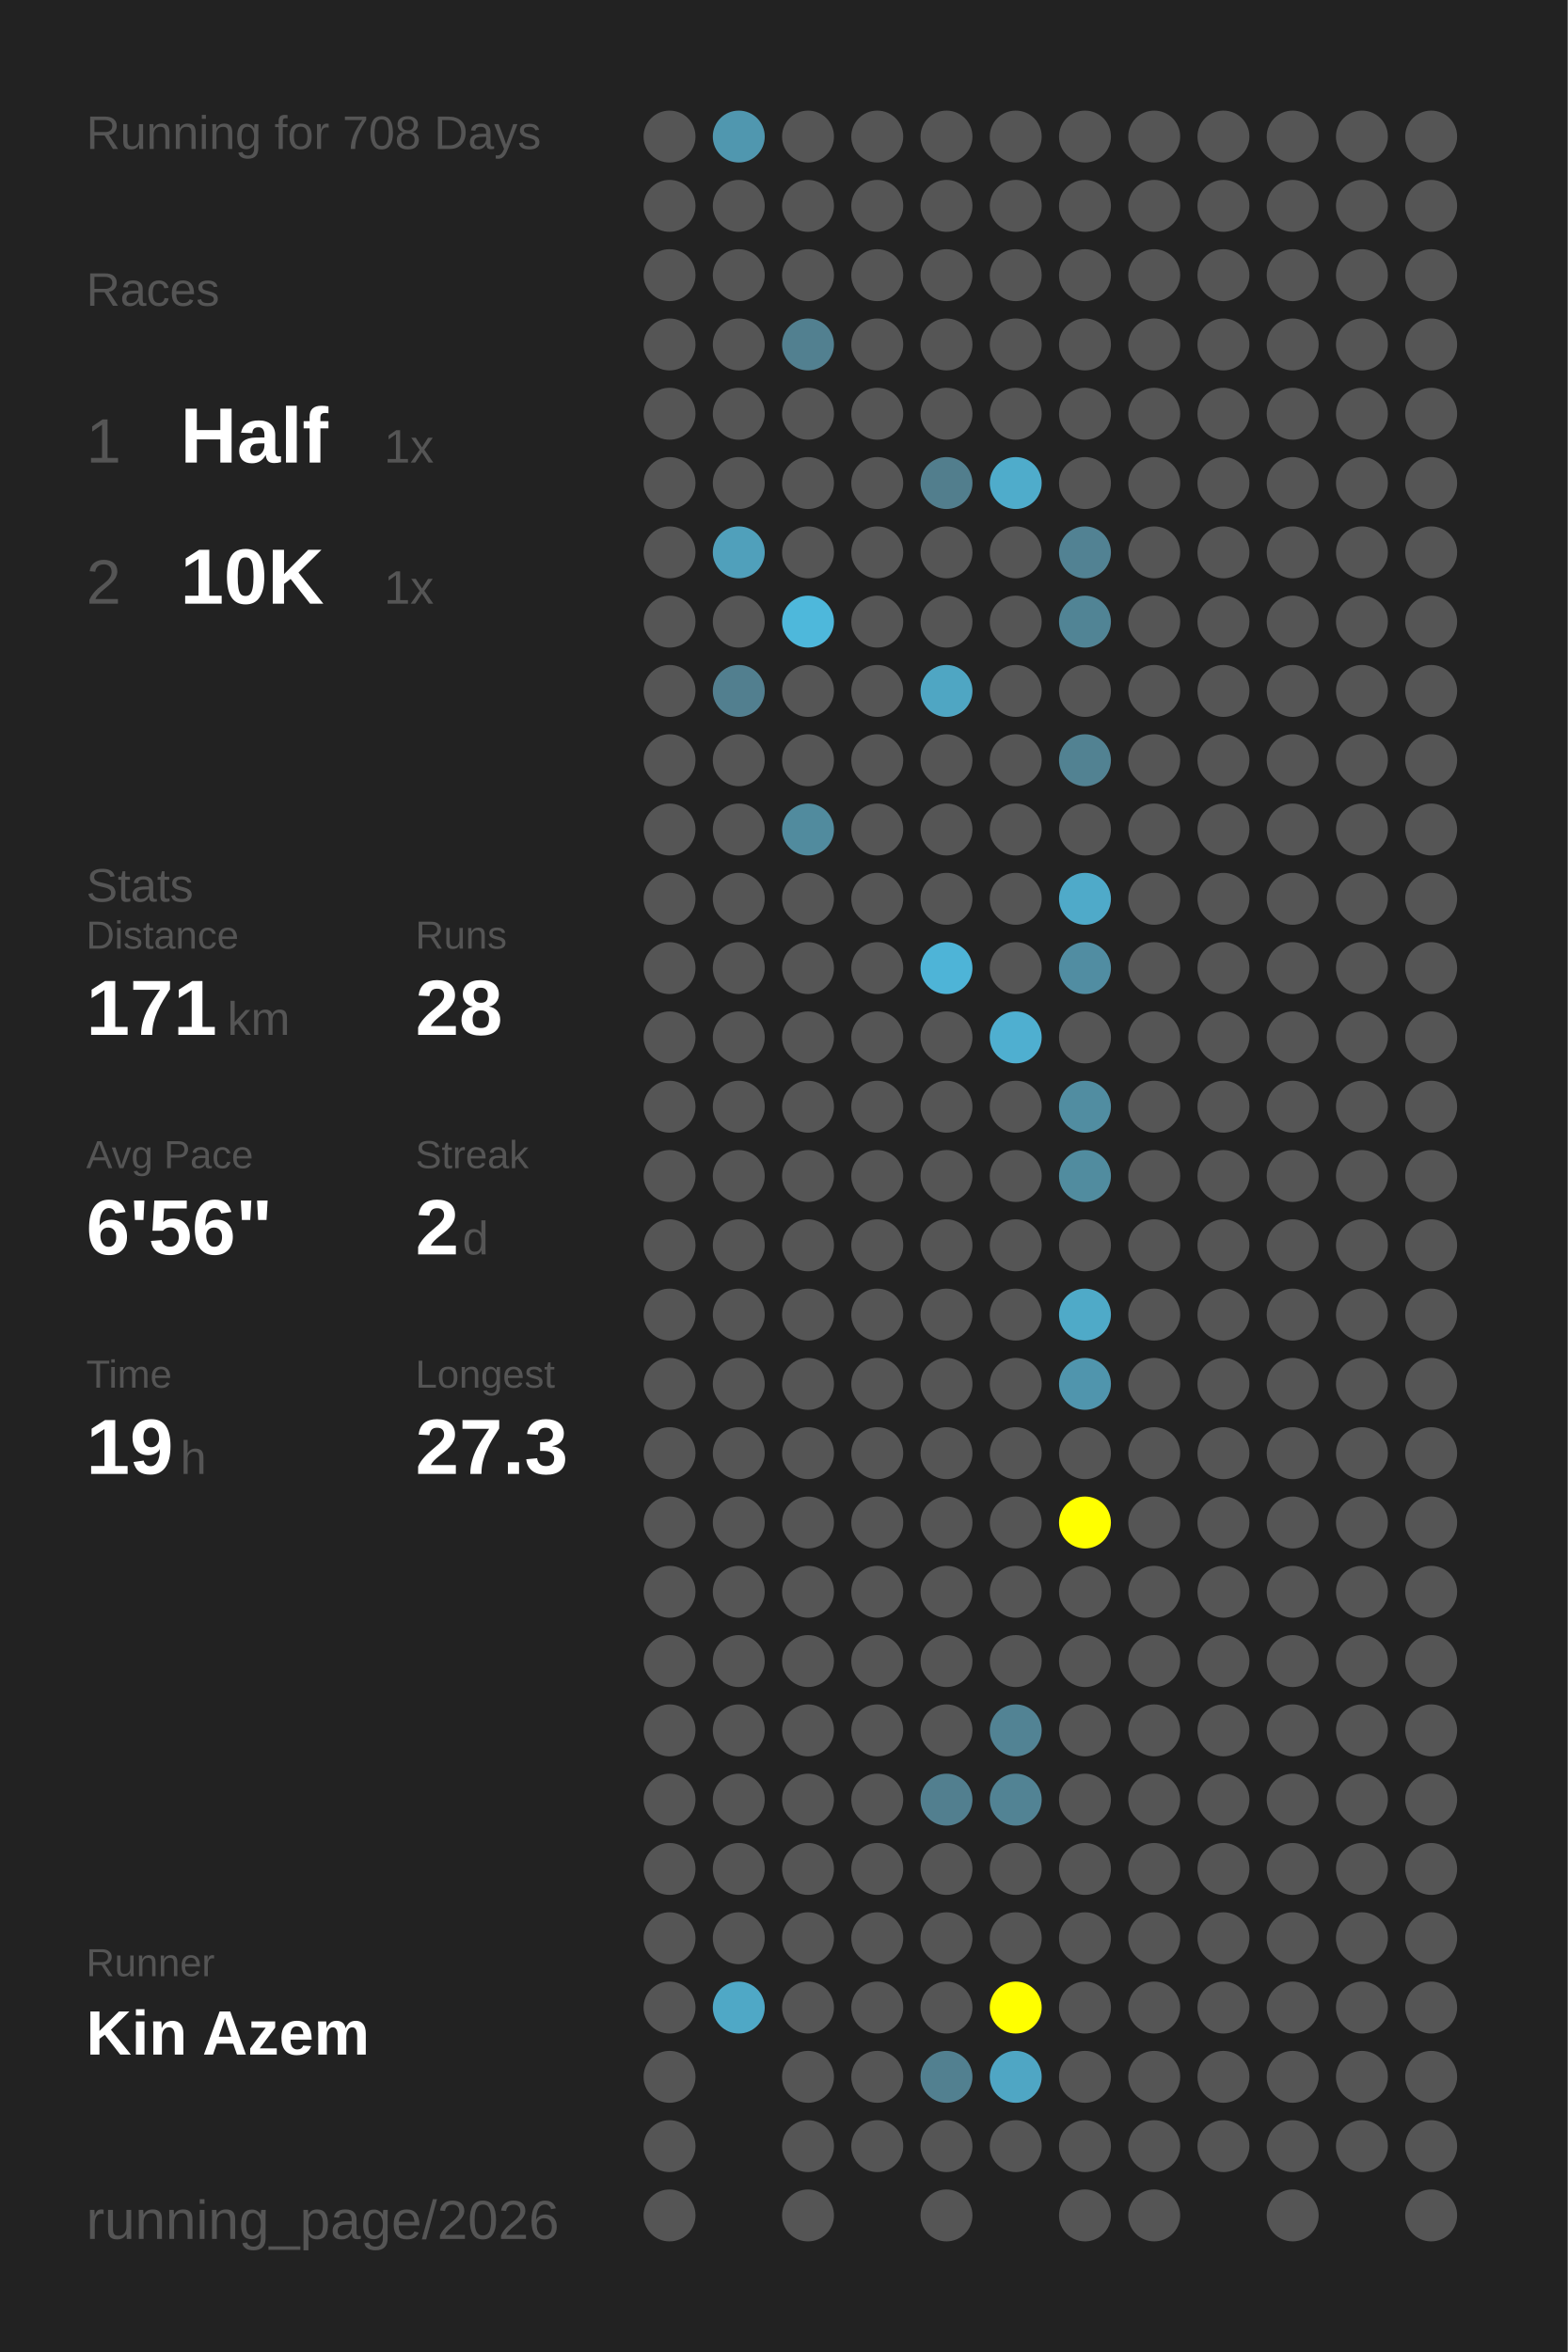
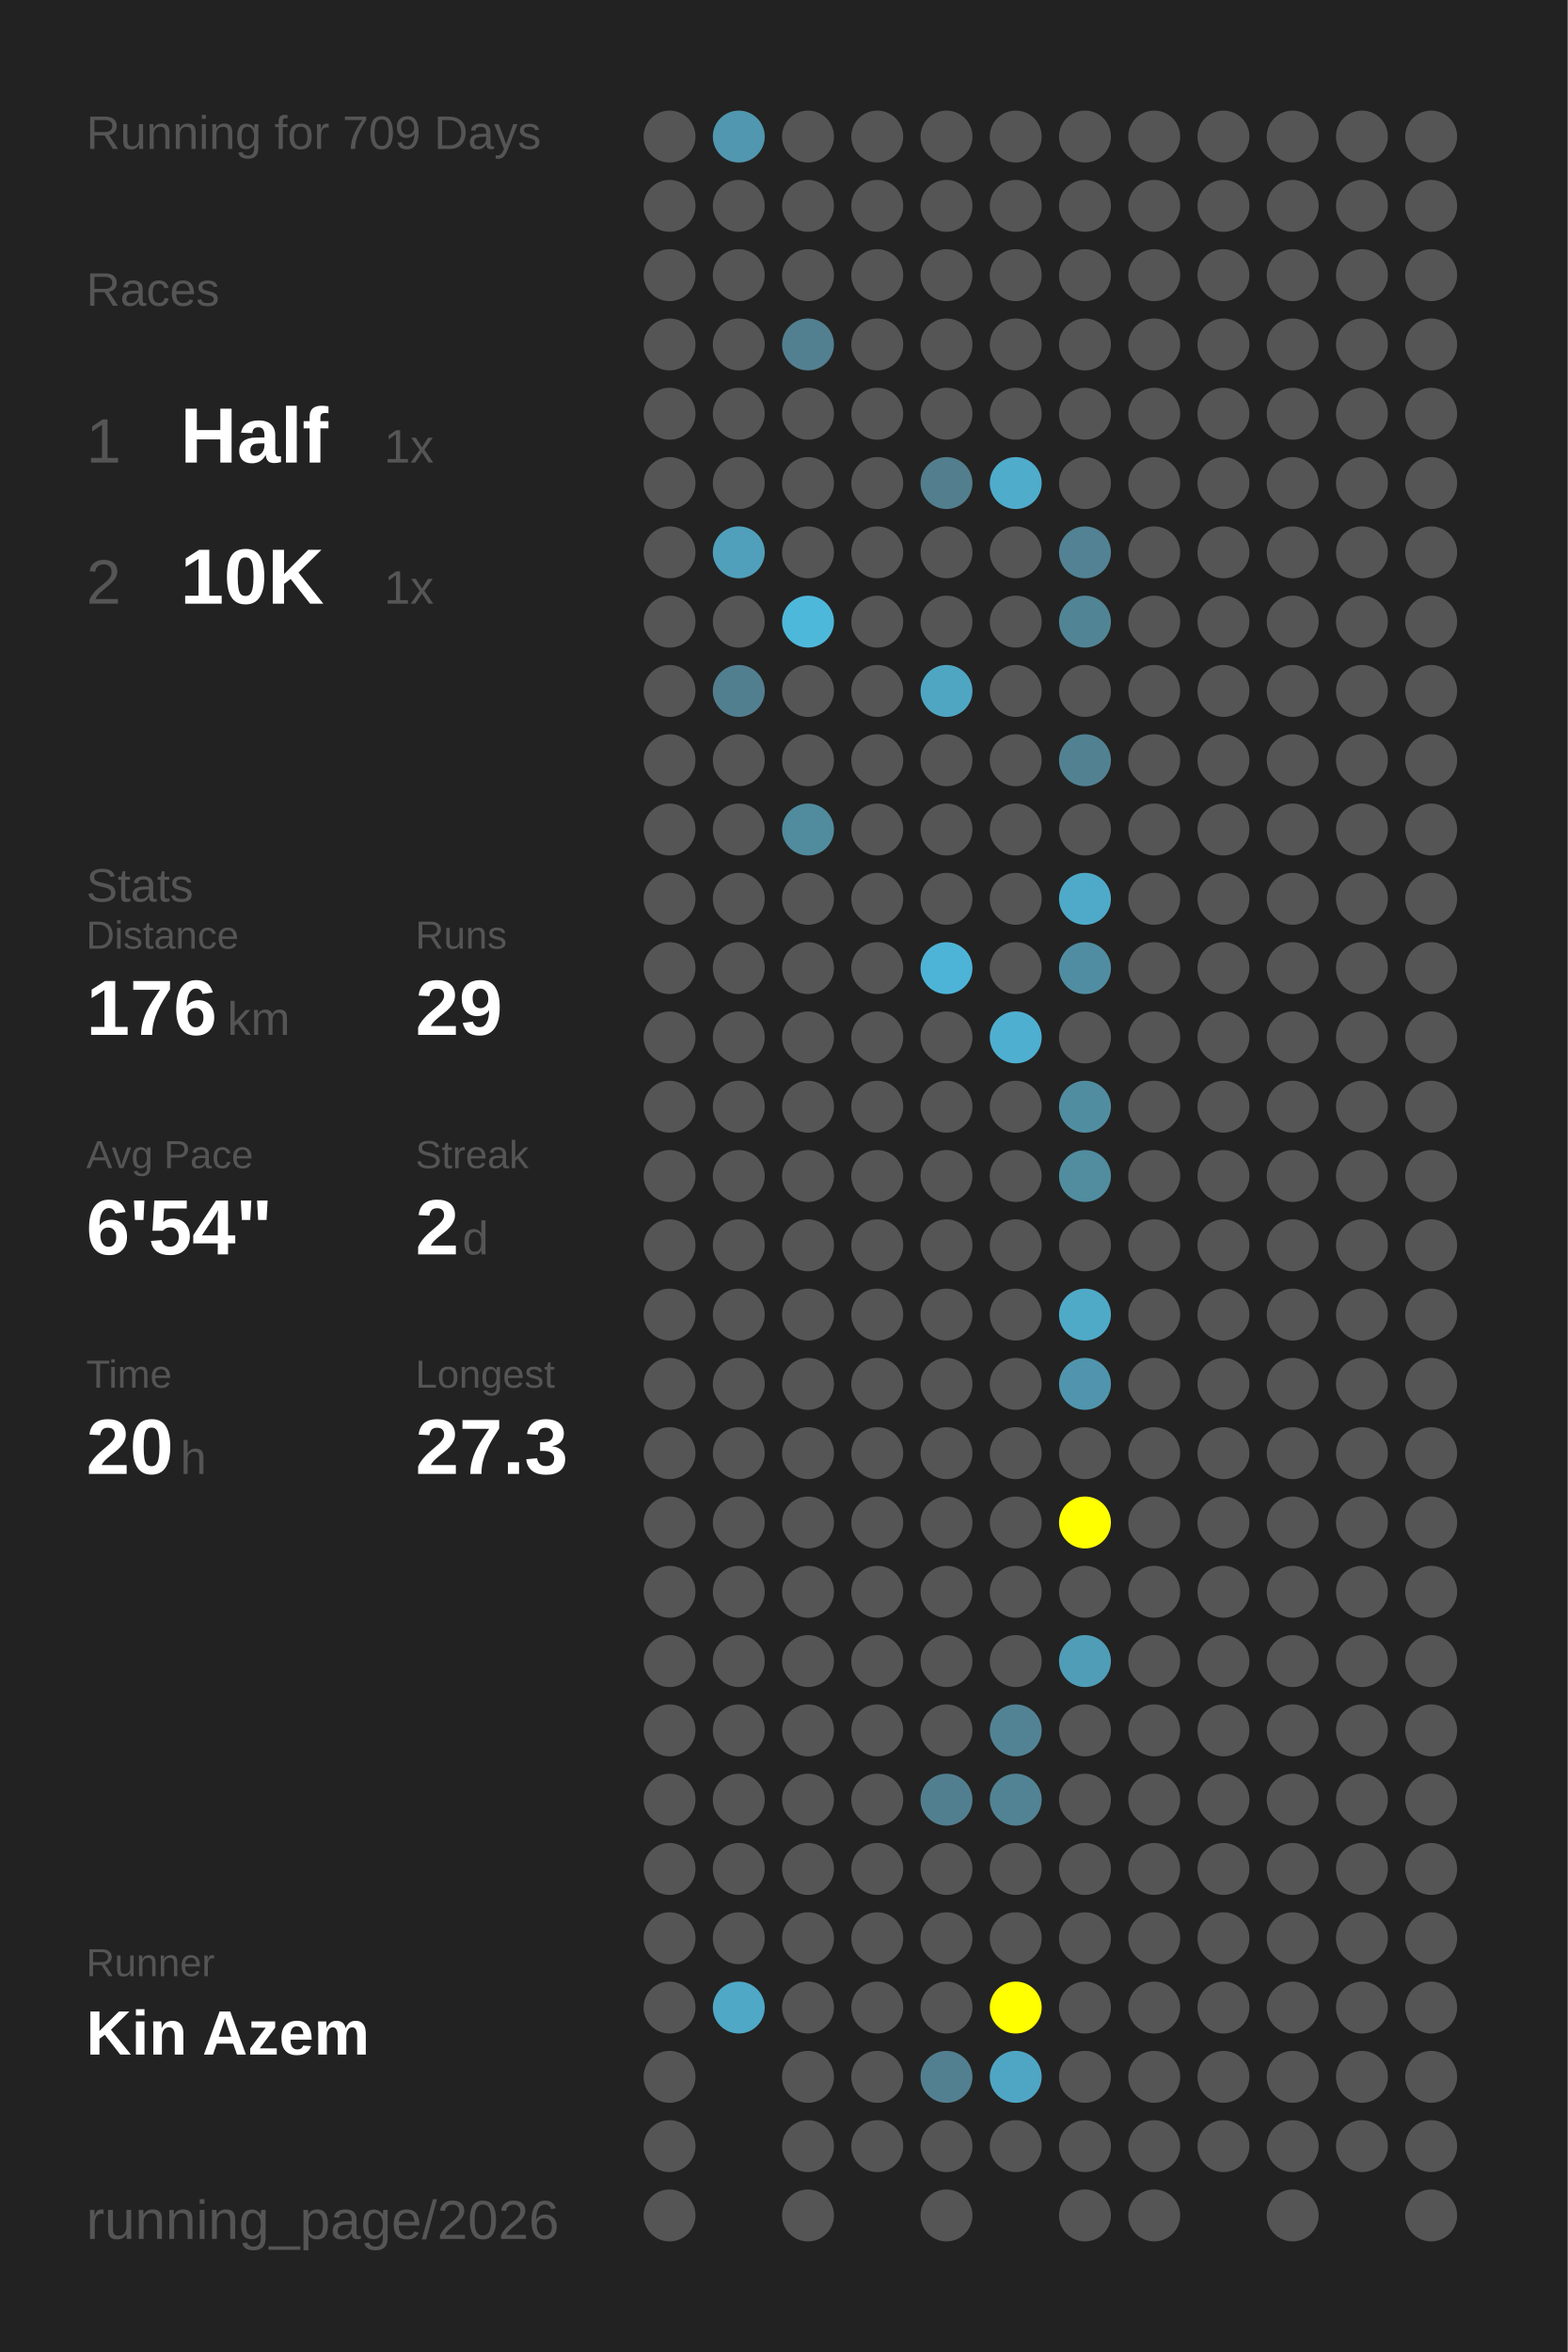
<svg xmlns="http://www.w3.org/2000/svg" baseProfile="full" height="300mm" version="1.1" viewBox="0,0,200,300" width="200mm">
  <defs />
  <rect fill="#222222" height="300" width="200" x="0" y="0" />
-   <text fill="#555555" style="font-size:6px; font-family:Arial;" x="11" y="19">Running for 708 Days</text>
+   <text fill="#555555" style="font-size:6px; font-family:Arial;" x="11" y="19">Running for 709 Days</text>
  <text fill="#555555" style="font-size:6px; font-family:Arial;" x="11" y="39">Races</text>
  <text fill="#555555" style="font-size:8px; font-family:Arial;" x="11" y="59">1</text>
  <text fill="#FFFFFF" style="font-size:10px; font-family:Arial; font-weight:bold;" x="23" y="59">Half</text>
  <text fill="#555555" style="font-size:6px; font-family:Arial;" x="49" y="59">1x</text>
  <text fill="#555555" style="font-size:8px; font-family:Arial;" x="11" y="77">2</text>
  <text fill="#FFFFFF" style="font-size:10px; font-family:Arial; font-weight:bold;" x="23" y="77">10K</text>
  <text fill="#555555" style="font-size:6px; font-family:Arial;" x="49" y="77">1x</text>
  <text fill="#555555" style="font-size:6px; font-family:Arial;" x="11" y="115">Stats</text>
  <text fill="#555555" style="font-size:5px; font-family:Arial;" x="11" y="121">Distance</text>
-   <text fill="#FFFFFF" style="font-size:10px; font-family:Arial; font-weight:bold;" x="11" y="132">171</text>
+   <text fill="#FFFFFF" style="font-size:10px; font-family:Arial; font-weight:bold;" x="11" y="132">176</text>
  <text fill="#555555" style="font-size:6px; font-family:Arial;" x="29" y="132">km</text>
  <text fill="#555555" style="font-size:5px; font-family:Arial;" x="53" y="121">Runs</text>
-   <text fill="#FFFFFF" style="font-size:10px; font-family:Arial; font-weight:bold;" x="53" y="132">28</text>
+   <text fill="#FFFFFF" style="font-size:10px; font-family:Arial; font-weight:bold;" x="53" y="132">29</text>
  <text fill="#555555" style="font-size:5px; font-family:Arial;" x="11" y="149">Avg Pace</text>
-   <text fill="#FFFFFF" style="font-size:10px; font-family:Arial; font-weight:bold;" x="11" y="160">6'56"</text>
+   <text fill="#FFFFFF" style="font-size:10px; font-family:Arial; font-weight:bold;" x="11" y="160">6'54"</text>
  <text fill="#555555" style="font-size:5px; font-family:Arial;" x="53" y="149">Streak</text>
  <text fill="#FFFFFF" style="font-size:10px; font-family:Arial; font-weight:bold;" x="53" y="160">2</text>
  <text fill="#555555" style="font-size:6px; font-family:Arial;" x="59" y="160">d</text>
  <text fill="#555555" style="font-size:5px; font-family:Arial;" x="11" y="177">Time</text>
-   <text fill="#FFFFFF" style="font-size:10px; font-family:Arial; font-weight:bold;" x="11" y="188">19</text>
+   <text fill="#FFFFFF" style="font-size:10px; font-family:Arial; font-weight:bold;" x="11" y="188">20</text>
  <text fill="#555555" style="font-size:6px; font-family:Arial;" x="23" y="188">h</text>
  <text fill="#555555" style="font-size:5px; font-family:Arial;" x="53" y="177">Longest</text>
  <text fill="#FFFFFF" style="font-size:10px; font-family:Arial; font-weight:bold;" x="53" y="188">27.3</text>
  <text fill="#555555" style="font-size:5px; font-family:Arial;" x="11" y="252.065">Runner</text>
  <text fill="#FFFFFF" style="font-size:8px; font-family:Arial; font-weight:bold;" x="11" y="262.065">Kin Azem</text>
  <text fill="#555555" style="font-size:7px; font-family:Arial;" x="11" y="285.581">running_page/2026</text>
  <circle cx="85.417" cy="17.419" fill="#555555" r="3.312" />
  <circle cx="85.417" cy="26.258" fill="#555555" r="3.312" />
  <circle cx="85.417" cy="35.097" fill="#555555" r="3.312" />
  <circle cx="85.417" cy="43.935" fill="#555555" r="3.312" />
  <circle cx="85.417" cy="52.774" fill="#555555" r="3.312" />
  <circle cx="85.417" cy="61.613" fill="#555555" r="3.312" />
  <circle cx="85.417" cy="70.452" fill="#555555" r="3.312" />
  <circle cx="85.417" cy="79.29" fill="#555555" r="3.312" />
  <circle cx="85.417" cy="88.129" fill="#555555" r="3.312" />
  <circle cx="85.417" cy="96.968" fill="#555555" r="3.312" />
  <circle cx="85.417" cy="105.806" fill="#555555" r="3.312" />
  <circle cx="85.417" cy="114.645" fill="#555555" r="3.312" />
  <circle cx="85.417" cy="123.484" fill="#555555" r="3.312" />
  <circle cx="85.417" cy="132.323" fill="#555555" r="3.312" />
  <circle cx="85.417" cy="141.161" fill="#555555" r="3.312" />
  <circle cx="85.417" cy="150" fill="#555555" r="3.312" />
  <circle cx="85.417" cy="158.839" fill="#555555" r="3.312" />
  <circle cx="85.417" cy="167.677" fill="#555555" r="3.312" />
  <circle cx="85.417" cy="176.516" fill="#555555" r="3.312" />
  <circle cx="85.417" cy="185.355" fill="#555555" r="3.312" />
  <circle cx="85.417" cy="194.194" fill="#555555" r="3.312" />
  <circle cx="85.417" cy="203.032" fill="#555555" r="3.312" />
  <circle cx="85.417" cy="211.871" fill="#555555" r="3.312" />
  <circle cx="85.417" cy="220.71" fill="#555555" r="3.312" />
  <circle cx="85.417" cy="229.548" fill="#555555" r="3.312" />
  <circle cx="85.417" cy="238.387" fill="#555555" r="3.312" />
  <circle cx="85.417" cy="247.226" fill="#555555" r="3.312" />
  <circle cx="85.417" cy="256.065" fill="#555555" r="3.312" />
  <circle cx="85.417" cy="264.903" fill="#555555" r="3.312" />
  <circle cx="85.417" cy="273.742" fill="#555555" r="3.312" />
  <circle cx="85.417" cy="282.581" fill="#555555" r="3.312" />
  <circle cx="94.25" cy="17.419" fill="#5097af" r="3.312" />
  <circle cx="94.25" cy="26.258" fill="#555555" r="3.312" />
  <circle cx="94.25" cy="35.097" fill="#555555" r="3.312" />
  <circle cx="94.25" cy="43.935" fill="#555555" r="3.312" />
  <circle cx="94.25" cy="52.774" fill="#555555" r="3.312" />
  <circle cx="94.25" cy="61.613" fill="#555555" r="3.312" />
  <circle cx="94.25" cy="70.452" fill="#50a0bb" r="3.312" />
  <circle cx="94.25" cy="79.29" fill="#555555" r="3.312" />
  <circle cx="94.25" cy="88.129" fill="#527f8f" r="3.312" />
  <circle cx="94.25" cy="96.968" fill="#555555" r="3.312" />
  <circle cx="94.25" cy="105.806" fill="#555555" r="3.312" />
  <circle cx="94.25" cy="114.645" fill="#555555" r="3.312" />
  <circle cx="94.25" cy="123.484" fill="#555555" r="3.312" />
  <circle cx="94.25" cy="132.323" fill="#555555" r="3.312" />
  <circle cx="94.25" cy="141.161" fill="#555555" r="3.312" />
  <circle cx="94.25" cy="150" fill="#555555" r="3.312" />
  <circle cx="94.25" cy="158.839" fill="#555555" r="3.312" />
  <circle cx="94.25" cy="167.677" fill="#555555" r="3.312" />
  <circle cx="94.25" cy="176.516" fill="#555555" r="3.312" />
  <circle cx="94.25" cy="185.355" fill="#555555" r="3.312" />
  <circle cx="94.25" cy="194.194" fill="#555555" r="3.312" />
  <circle cx="94.25" cy="203.032" fill="#555555" r="3.312" />
  <circle cx="94.25" cy="211.871" fill="#555555" r="3.312" />
  <circle cx="94.25" cy="220.71" fill="#555555" r="3.312" />
  <circle cx="94.25" cy="229.548" fill="#555555" r="3.312" />
  <circle cx="94.25" cy="238.387" fill="#555555" r="3.312" />
  <circle cx="94.25" cy="247.226" fill="#555555" r="3.312" />
  <circle cx="94.25" cy="256.065" fill="#4fa8c6" r="3.312" />
  <circle cx="103.083" cy="17.419" fill="#555555" r="3.312" />
  <circle cx="103.083" cy="26.258" fill="#555555" r="3.312" />
  <circle cx="103.083" cy="35.097" fill="#555555" r="3.312" />
  <circle cx="103.083" cy="43.935" fill="#528090" r="3.312" />
  <circle cx="103.083" cy="52.774" fill="#555555" r="3.312" />
  <circle cx="103.083" cy="61.613" fill="#555555" r="3.312" />
  <circle cx="103.083" cy="70.452" fill="#555555" r="3.312" />
  <circle cx="103.083" cy="79.29" fill="#4eb8db" r="3.312" />
  <circle cx="103.083" cy="88.129" fill="#555555" r="3.312" />
  <circle cx="103.083" cy="96.968" fill="#555555" r="3.312" />
  <circle cx="103.083" cy="105.806" fill="#518b9e" r="3.312" />
  <circle cx="103.083" cy="114.645" fill="#555555" r="3.312" />
  <circle cx="103.083" cy="123.484" fill="#555555" r="3.312" />
  <circle cx="103.083" cy="132.323" fill="#555555" r="3.312" />
  <circle cx="103.083" cy="141.161" fill="#555555" r="3.312" />
  <circle cx="103.083" cy="150" fill="#555555" r="3.312" />
  <circle cx="103.083" cy="158.839" fill="#555555" r="3.312" />
  <circle cx="103.083" cy="167.677" fill="#555555" r="3.312" />
  <circle cx="103.083" cy="176.516" fill="#555555" r="3.312" />
  <circle cx="103.083" cy="185.355" fill="#555555" r="3.312" />
  <circle cx="103.083" cy="194.194" fill="#555555" r="3.312" />
  <circle cx="103.083" cy="203.032" fill="#555555" r="3.312" />
  <circle cx="103.083" cy="211.871" fill="#555555" r="3.312" />
  <circle cx="103.083" cy="220.71" fill="#555555" r="3.312" />
  <circle cx="103.083" cy="229.548" fill="#555555" r="3.312" />
  <circle cx="103.083" cy="238.387" fill="#555555" r="3.312" />
  <circle cx="103.083" cy="247.226" fill="#555555" r="3.312" />
  <circle cx="103.083" cy="256.065" fill="#555555" r="3.312" />
  <circle cx="103.083" cy="264.903" fill="#555555" r="3.312" />
  <circle cx="103.083" cy="273.742" fill="#555555" r="3.312" />
  <circle cx="103.083" cy="282.581" fill="#555555" r="3.312" />
  <circle cx="111.917" cy="17.419" fill="#555555" r="3.312" />
  <circle cx="111.917" cy="26.258" fill="#555555" r="3.312" />
  <circle cx="111.917" cy="35.097" fill="#555555" r="3.312" />
  <circle cx="111.917" cy="43.935" fill="#555555" r="3.312" />
  <circle cx="111.917" cy="52.774" fill="#555555" r="3.312" />
  <circle cx="111.917" cy="61.613" fill="#555555" r="3.312" />
  <circle cx="111.917" cy="70.452" fill="#555555" r="3.312" />
  <circle cx="111.917" cy="79.29" fill="#555555" r="3.312" />
  <circle cx="111.917" cy="88.129" fill="#555555" r="3.312" />
  <circle cx="111.917" cy="96.968" fill="#555555" r="3.312" />
  <circle cx="111.917" cy="105.806" fill="#555555" r="3.312" />
  <circle cx="111.917" cy="114.645" fill="#555555" r="3.312" />
  <circle cx="111.917" cy="123.484" fill="#555555" r="3.312" />
  <circle cx="111.917" cy="132.323" fill="#555555" r="3.312" />
  <circle cx="111.917" cy="141.161" fill="#555555" r="3.312" />
  <circle cx="111.917" cy="150" fill="#555555" r="3.312" />
  <circle cx="111.917" cy="158.839" fill="#555555" r="3.312" />
  <circle cx="111.917" cy="167.677" fill="#555555" r="3.312" />
  <circle cx="111.917" cy="176.516" fill="#555555" r="3.312" />
  <circle cx="111.917" cy="185.355" fill="#555555" r="3.312" />
  <circle cx="111.917" cy="194.194" fill="#555555" r="3.312" />
  <circle cx="111.917" cy="203.032" fill="#555555" r="3.312" />
  <circle cx="111.917" cy="211.871" fill="#555555" r="3.312" />
  <circle cx="111.917" cy="220.71" fill="#555555" r="3.312" />
  <circle cx="111.917" cy="229.548" fill="#555555" r="3.312" />
  <circle cx="111.917" cy="238.387" fill="#555555" r="3.312" />
  <circle cx="111.917" cy="247.226" fill="#555555" r="3.312" />
  <circle cx="111.917" cy="256.065" fill="#555555" r="3.312" />
  <circle cx="111.917" cy="264.903" fill="#555555" r="3.312" />
  <circle cx="111.917" cy="273.742" fill="#555555" r="3.312" />
  <circle cx="120.75" cy="17.419" fill="#555555" r="3.312" />
  <circle cx="120.75" cy="26.258" fill="#555555" r="3.312" />
  <circle cx="120.75" cy="35.097" fill="#555555" r="3.312" />
  <circle cx="120.75" cy="43.935" fill="#555555" r="3.312" />
  <circle cx="120.75" cy="52.774" fill="#555555" r="3.312" />
  <circle cx="120.75" cy="61.613" fill="#527e8d" r="3.312" />
  <circle cx="120.75" cy="70.452" fill="#555555" r="3.312" />
  <circle cx="120.75" cy="79.29" fill="#555555" r="3.312" />
  <circle cx="120.75" cy="88.129" fill="#4fa6c3" r="3.312" />
  <circle cx="120.75" cy="96.968" fill="#555555" r="3.312" />
  <circle cx="120.75" cy="105.806" fill="#555555" r="3.312" />
  <circle cx="120.75" cy="114.645" fill="#555555" r="3.312" />
  <circle cx="120.75" cy="123.484" fill="#4eb4d7" r="3.312" />
  <circle cx="120.75" cy="132.323" fill="#555555" r="3.312" />
  <circle cx="120.75" cy="141.161" fill="#555555" r="3.312" />
  <circle cx="120.75" cy="150" fill="#555555" r="3.312" />
  <circle cx="120.75" cy="158.839" fill="#555555" r="3.312" />
  <circle cx="120.75" cy="167.677" fill="#555555" r="3.312" />
  <circle cx="120.75" cy="176.516" fill="#555555" r="3.312" />
  <circle cx="120.75" cy="185.355" fill="#555555" r="3.312" />
  <circle cx="120.75" cy="194.194" fill="#555555" r="3.312" />
  <circle cx="120.75" cy="203.032" fill="#555555" r="3.312" />
  <circle cx="120.75" cy="211.871" fill="#555555" r="3.312" />
  <circle cx="120.75" cy="220.71" fill="#555555" r="3.312" />
  <circle cx="120.75" cy="229.548" fill="#527f8f" r="3.312" />
  <circle cx="120.75" cy="238.387" fill="#555555" r="3.312" />
  <circle cx="120.75" cy="247.226" fill="#555555" r="3.312" />
  <circle cx="120.75" cy="256.065" fill="#555555" r="3.312" />
  <circle cx="120.75" cy="264.903" fill="#528090" r="3.312" />
  <circle cx="120.75" cy="273.742" fill="#555555" r="3.312" />
  <circle cx="120.75" cy="282.581" fill="#555555" r="3.312" />
  <circle cx="129.583" cy="17.419" fill="#555555" r="3.312" />
  <circle cx="129.583" cy="26.258" fill="#555555" r="3.312" />
  <circle cx="129.583" cy="35.097" fill="#555555" r="3.312" />
  <circle cx="129.583" cy="43.935" fill="#555555" r="3.312" />
  <circle cx="129.583" cy="52.774" fill="#555555" r="3.312" />
  <circle cx="129.583" cy="61.613" fill="#4faccb" r="3.312" />
  <circle cx="129.583" cy="70.452" fill="#555555" r="3.312" />
  <circle cx="129.583" cy="79.29" fill="#555555" r="3.312" />
  <circle cx="129.583" cy="88.129" fill="#555555" r="3.312" />
  <circle cx="129.583" cy="96.968" fill="#555555" r="3.312" />
  <circle cx="129.583" cy="105.806" fill="#555555" r="3.312" />
  <circle cx="129.583" cy="114.645" fill="#555555" r="3.312" />
  <circle cx="129.583" cy="123.484" fill="#555555" r="3.312" />
  <circle cx="129.583" cy="132.323" fill="#4fafd0" r="3.312" />
  <circle cx="129.583" cy="141.161" fill="#555555" r="3.312" />
  <circle cx="129.583" cy="150" fill="#555555" r="3.312" />
  <circle cx="129.583" cy="158.839" fill="#555555" r="3.312" />
  <circle cx="129.583" cy="167.677" fill="#555555" r="3.312" />
  <circle cx="129.583" cy="176.516" fill="#555555" r="3.312" />
  <circle cx="129.583" cy="185.355" fill="#555555" r="3.312" />
  <circle cx="129.583" cy="194.194" fill="#555555" r="3.312" />
  <circle cx="129.583" cy="203.032" fill="#555555" r="3.312" />
  <circle cx="129.583" cy="211.871" fill="#555555" r="3.312" />
  <circle cx="129.583" cy="220.71" fill="#528394" r="3.312" />
  <circle cx="129.583" cy="229.548" fill="#528394" r="3.312" />
  <circle cx="129.583" cy="238.387" fill="#555555" r="3.312" />
  <circle cx="129.583" cy="247.226" fill="#555555" r="3.312" />
  <circle cx="129.583" cy="256.065" fill="#FFFF00" r="3.312" />
  <circle cx="129.583" cy="264.903" fill="#4fa6c4" r="3.312" />
  <circle cx="129.583" cy="273.742" fill="#555555" r="3.312" />
  <circle cx="138.417" cy="17.419" fill="#555555" r="3.312" />
  <circle cx="138.417" cy="26.258" fill="#555555" r="3.312" />
  <circle cx="138.417" cy="35.097" fill="#555555" r="3.312" />
  <circle cx="138.417" cy="43.935" fill="#555555" r="3.312" />
  <circle cx="138.417" cy="52.774" fill="#555555" r="3.312" />
  <circle cx="138.417" cy="61.613" fill="#555555" r="3.312" />
  <circle cx="138.417" cy="70.452" fill="#528293" r="3.312" />
  <circle cx="138.417" cy="79.29" fill="#518495" r="3.312" />
  <circle cx="138.417" cy="88.129" fill="#555555" r="3.312" />
  <circle cx="138.417" cy="96.968" fill="#528292" r="3.312" />
  <circle cx="138.417" cy="105.806" fill="#555555" r="3.312" />
  <circle cx="138.417" cy="114.645" fill="#4faac9" r="3.312" />
  <circle cx="138.417" cy="123.484" fill="#518da2" r="3.312" />
  <circle cx="138.417" cy="132.323" fill="#555555" r="3.312" />
  <circle cx="138.417" cy="141.161" fill="#518da1" r="3.312" />
  <circle cx="138.417" cy="150" fill="#518c9f" r="3.312" />
  <circle cx="138.417" cy="158.839" fill="#555555" r="3.312" />
  <circle cx="138.417" cy="167.677" fill="#4faac8" r="3.312" />
  <circle cx="138.417" cy="176.516" fill="#5095ad" r="3.312" />
  <circle cx="138.417" cy="185.355" fill="#555555" r="3.312" />
  <circle cx="138.417" cy="194.194" fill="#FFFF00" r="3.312" />
  <circle cx="138.417" cy="203.032" fill="#555555" r="3.312" />
-   <circle cx="138.417" cy="211.871" fill="#555555" r="3.312" />
+   <circle cx="138.417" cy="211.871" fill="#509db7" r="3.312" />
  <circle cx="138.417" cy="220.71" fill="#555555" r="3.312" />
  <circle cx="138.417" cy="229.548" fill="#555555" r="3.312" />
  <circle cx="138.417" cy="238.387" fill="#555555" r="3.312" />
  <circle cx="138.417" cy="247.226" fill="#555555" r="3.312" />
  <circle cx="138.417" cy="256.065" fill="#555555" r="3.312" />
  <circle cx="138.417" cy="264.903" fill="#555555" r="3.312" />
  <circle cx="138.417" cy="273.742" fill="#555555" r="3.312" />
  <circle cx="138.417" cy="282.581" fill="#555555" r="3.312" />
  <circle cx="147.25" cy="17.419" fill="#555555" r="3.312" />
  <circle cx="147.25" cy="26.258" fill="#555555" r="3.312" />
  <circle cx="147.25" cy="35.097" fill="#555555" r="3.312" />
  <circle cx="147.25" cy="43.935" fill="#555555" r="3.312" />
  <circle cx="147.25" cy="52.774" fill="#555555" r="3.312" />
  <circle cx="147.25" cy="61.613" fill="#555555" r="3.312" />
  <circle cx="147.25" cy="70.452" fill="#555555" r="3.312" />
  <circle cx="147.25" cy="79.29" fill="#555555" r="3.312" />
  <circle cx="147.25" cy="88.129" fill="#555555" r="3.312" />
  <circle cx="147.25" cy="96.968" fill="#555555" r="3.312" />
  <circle cx="147.25" cy="105.806" fill="#555555" r="3.312" />
  <circle cx="147.25" cy="114.645" fill="#555555" r="3.312" />
  <circle cx="147.25" cy="123.484" fill="#555555" r="3.312" />
  <circle cx="147.25" cy="132.323" fill="#555555" r="3.312" />
  <circle cx="147.25" cy="141.161" fill="#555555" r="3.312" />
  <circle cx="147.25" cy="150" fill="#555555" r="3.312" />
  <circle cx="147.25" cy="158.839" fill="#555555" r="3.312" />
  <circle cx="147.25" cy="167.677" fill="#555555" r="3.312" />
  <circle cx="147.25" cy="176.516" fill="#555555" r="3.312" />
  <circle cx="147.25" cy="185.355" fill="#555555" r="3.312" />
  <circle cx="147.25" cy="194.194" fill="#555555" r="3.312" />
  <circle cx="147.25" cy="203.032" fill="#555555" r="3.312" />
  <circle cx="147.25" cy="211.871" fill="#555555" r="3.312" />
  <circle cx="147.25" cy="220.71" fill="#555555" r="3.312" />
  <circle cx="147.25" cy="229.548" fill="#555555" r="3.312" />
  <circle cx="147.25" cy="238.387" fill="#555555" r="3.312" />
  <circle cx="147.25" cy="247.226" fill="#555555" r="3.312" />
  <circle cx="147.25" cy="256.065" fill="#555555" r="3.312" />
  <circle cx="147.25" cy="264.903" fill="#555555" r="3.312" />
  <circle cx="147.25" cy="273.742" fill="#555555" r="3.312" />
  <circle cx="147.25" cy="282.581" fill="#555555" r="3.312" />
  <circle cx="156.083" cy="17.419" fill="#555555" r="3.312" />
  <circle cx="156.083" cy="26.258" fill="#555555" r="3.312" />
  <circle cx="156.083" cy="35.097" fill="#555555" r="3.312" />
  <circle cx="156.083" cy="43.935" fill="#555555" r="3.312" />
  <circle cx="156.083" cy="52.774" fill="#555555" r="3.312" />
  <circle cx="156.083" cy="61.613" fill="#555555" r="3.312" />
  <circle cx="156.083" cy="70.452" fill="#555555" r="3.312" />
  <circle cx="156.083" cy="79.29" fill="#555555" r="3.312" />
  <circle cx="156.083" cy="88.129" fill="#555555" r="3.312" />
  <circle cx="156.083" cy="96.968" fill="#555555" r="3.312" />
  <circle cx="156.083" cy="105.806" fill="#555555" r="3.312" />
  <circle cx="156.083" cy="114.645" fill="#555555" r="3.312" />
  <circle cx="156.083" cy="123.484" fill="#555555" r="3.312" />
  <circle cx="156.083" cy="132.323" fill="#555555" r="3.312" />
  <circle cx="156.083" cy="141.161" fill="#555555" r="3.312" />
  <circle cx="156.083" cy="150" fill="#555555" r="3.312" />
  <circle cx="156.083" cy="158.839" fill="#555555" r="3.312" />
  <circle cx="156.083" cy="167.677" fill="#555555" r="3.312" />
  <circle cx="156.083" cy="176.516" fill="#555555" r="3.312" />
  <circle cx="156.083" cy="185.355" fill="#555555" r="3.312" />
  <circle cx="156.083" cy="194.194" fill="#555555" r="3.312" />
  <circle cx="156.083" cy="203.032" fill="#555555" r="3.312" />
  <circle cx="156.083" cy="211.871" fill="#555555" r="3.312" />
  <circle cx="156.083" cy="220.71" fill="#555555" r="3.312" />
  <circle cx="156.083" cy="229.548" fill="#555555" r="3.312" />
  <circle cx="156.083" cy="238.387" fill="#555555" r="3.312" />
  <circle cx="156.083" cy="247.226" fill="#555555" r="3.312" />
  <circle cx="156.083" cy="256.065" fill="#555555" r="3.312" />
  <circle cx="156.083" cy="264.903" fill="#555555" r="3.312" />
  <circle cx="156.083" cy="273.742" fill="#555555" r="3.312" />
  <circle cx="164.917" cy="17.419" fill="#555555" r="3.312" />
  <circle cx="164.917" cy="26.258" fill="#555555" r="3.312" />
  <circle cx="164.917" cy="35.097" fill="#555555" r="3.312" />
  <circle cx="164.917" cy="43.935" fill="#555555" r="3.312" />
  <circle cx="164.917" cy="52.774" fill="#555555" r="3.312" />
  <circle cx="164.917" cy="61.613" fill="#555555" r="3.312" />
  <circle cx="164.917" cy="70.452" fill="#555555" r="3.312" />
  <circle cx="164.917" cy="79.29" fill="#555555" r="3.312" />
  <circle cx="164.917" cy="88.129" fill="#555555" r="3.312" />
  <circle cx="164.917" cy="96.968" fill="#555555" r="3.312" />
  <circle cx="164.917" cy="105.806" fill="#555555" r="3.312" />
  <circle cx="164.917" cy="114.645" fill="#555555" r="3.312" />
  <circle cx="164.917" cy="123.484" fill="#555555" r="3.312" />
  <circle cx="164.917" cy="132.323" fill="#555555" r="3.312" />
  <circle cx="164.917" cy="141.161" fill="#555555" r="3.312" />
  <circle cx="164.917" cy="150" fill="#555555" r="3.312" />
  <circle cx="164.917" cy="158.839" fill="#555555" r="3.312" />
  <circle cx="164.917" cy="167.677" fill="#555555" r="3.312" />
  <circle cx="164.917" cy="176.516" fill="#555555" r="3.312" />
  <circle cx="164.917" cy="185.355" fill="#555555" r="3.312" />
  <circle cx="164.917" cy="194.194" fill="#555555" r="3.312" />
  <circle cx="164.917" cy="203.032" fill="#555555" r="3.312" />
  <circle cx="164.917" cy="211.871" fill="#555555" r="3.312" />
  <circle cx="164.917" cy="220.71" fill="#555555" r="3.312" />
  <circle cx="164.917" cy="229.548" fill="#555555" r="3.312" />
  <circle cx="164.917" cy="238.387" fill="#555555" r="3.312" />
  <circle cx="164.917" cy="247.226" fill="#555555" r="3.312" />
  <circle cx="164.917" cy="256.065" fill="#555555" r="3.312" />
  <circle cx="164.917" cy="264.903" fill="#555555" r="3.312" />
  <circle cx="164.917" cy="273.742" fill="#555555" r="3.312" />
  <circle cx="164.917" cy="282.581" fill="#555555" r="3.312" />
  <circle cx="173.75" cy="17.419" fill="#555555" r="3.312" />
  <circle cx="173.75" cy="26.258" fill="#555555" r="3.312" />
  <circle cx="173.75" cy="35.097" fill="#555555" r="3.312" />
  <circle cx="173.75" cy="43.935" fill="#555555" r="3.312" />
  <circle cx="173.75" cy="52.774" fill="#555555" r="3.312" />
  <circle cx="173.75" cy="61.613" fill="#555555" r="3.312" />
  <circle cx="173.75" cy="70.452" fill="#555555" r="3.312" />
  <circle cx="173.75" cy="79.29" fill="#555555" r="3.312" />
  <circle cx="173.75" cy="88.129" fill="#555555" r="3.312" />
  <circle cx="173.75" cy="96.968" fill="#555555" r="3.312" />
  <circle cx="173.75" cy="105.806" fill="#555555" r="3.312" />
  <circle cx="173.75" cy="114.645" fill="#555555" r="3.312" />
  <circle cx="173.75" cy="123.484" fill="#555555" r="3.312" />
  <circle cx="173.75" cy="132.323" fill="#555555" r="3.312" />
  <circle cx="173.75" cy="141.161" fill="#555555" r="3.312" />
  <circle cx="173.75" cy="150" fill="#555555" r="3.312" />
  <circle cx="173.75" cy="158.839" fill="#555555" r="3.312" />
  <circle cx="173.75" cy="167.677" fill="#555555" r="3.312" />
  <circle cx="173.75" cy="176.516" fill="#555555" r="3.312" />
  <circle cx="173.75" cy="185.355" fill="#555555" r="3.312" />
  <circle cx="173.75" cy="194.194" fill="#555555" r="3.312" />
  <circle cx="173.75" cy="203.032" fill="#555555" r="3.312" />
  <circle cx="173.75" cy="211.871" fill="#555555" r="3.312" />
  <circle cx="173.75" cy="220.71" fill="#555555" r="3.312" />
  <circle cx="173.75" cy="229.548" fill="#555555" r="3.312" />
  <circle cx="173.75" cy="238.387" fill="#555555" r="3.312" />
  <circle cx="173.75" cy="247.226" fill="#555555" r="3.312" />
  <circle cx="173.75" cy="256.065" fill="#555555" r="3.312" />
  <circle cx="173.75" cy="264.903" fill="#555555" r="3.312" />
  <circle cx="173.75" cy="273.742" fill="#555555" r="3.312" />
  <circle cx="182.583" cy="17.419" fill="#555555" r="3.312" />
  <circle cx="182.583" cy="26.258" fill="#555555" r="3.312" />
  <circle cx="182.583" cy="35.097" fill="#555555" r="3.312" />
  <circle cx="182.583" cy="43.935" fill="#555555" r="3.312" />
  <circle cx="182.583" cy="52.774" fill="#555555" r="3.312" />
  <circle cx="182.583" cy="61.613" fill="#555555" r="3.312" />
  <circle cx="182.583" cy="70.452" fill="#555555" r="3.312" />
  <circle cx="182.583" cy="79.29" fill="#555555" r="3.312" />
  <circle cx="182.583" cy="88.129" fill="#555555" r="3.312" />
  <circle cx="182.583" cy="96.968" fill="#555555" r="3.312" />
  <circle cx="182.583" cy="105.806" fill="#555555" r="3.312" />
  <circle cx="182.583" cy="114.645" fill="#555555" r="3.312" />
  <circle cx="182.583" cy="123.484" fill="#555555" r="3.312" />
  <circle cx="182.583" cy="132.323" fill="#555555" r="3.312" />
  <circle cx="182.583" cy="141.161" fill="#555555" r="3.312" />
  <circle cx="182.583" cy="150" fill="#555555" r="3.312" />
  <circle cx="182.583" cy="158.839" fill="#555555" r="3.312" />
  <circle cx="182.583" cy="167.677" fill="#555555" r="3.312" />
  <circle cx="182.583" cy="176.516" fill="#555555" r="3.312" />
  <circle cx="182.583" cy="185.355" fill="#555555" r="3.312" />
  <circle cx="182.583" cy="194.194" fill="#555555" r="3.312" />
  <circle cx="182.583" cy="203.032" fill="#555555" r="3.312" />
  <circle cx="182.583" cy="211.871" fill="#555555" r="3.312" />
  <circle cx="182.583" cy="220.71" fill="#555555" r="3.312" />
  <circle cx="182.583" cy="229.548" fill="#555555" r="3.312" />
  <circle cx="182.583" cy="238.387" fill="#555555" r="3.312" />
  <circle cx="182.583" cy="247.226" fill="#555555" r="3.312" />
  <circle cx="182.583" cy="256.065" fill="#555555" r="3.312" />
  <circle cx="182.583" cy="264.903" fill="#555555" r="3.312" />
  <circle cx="182.583" cy="273.742" fill="#555555" r="3.312" />
  <circle cx="182.583" cy="282.581" fill="#555555" r="3.312" />
</svg>
